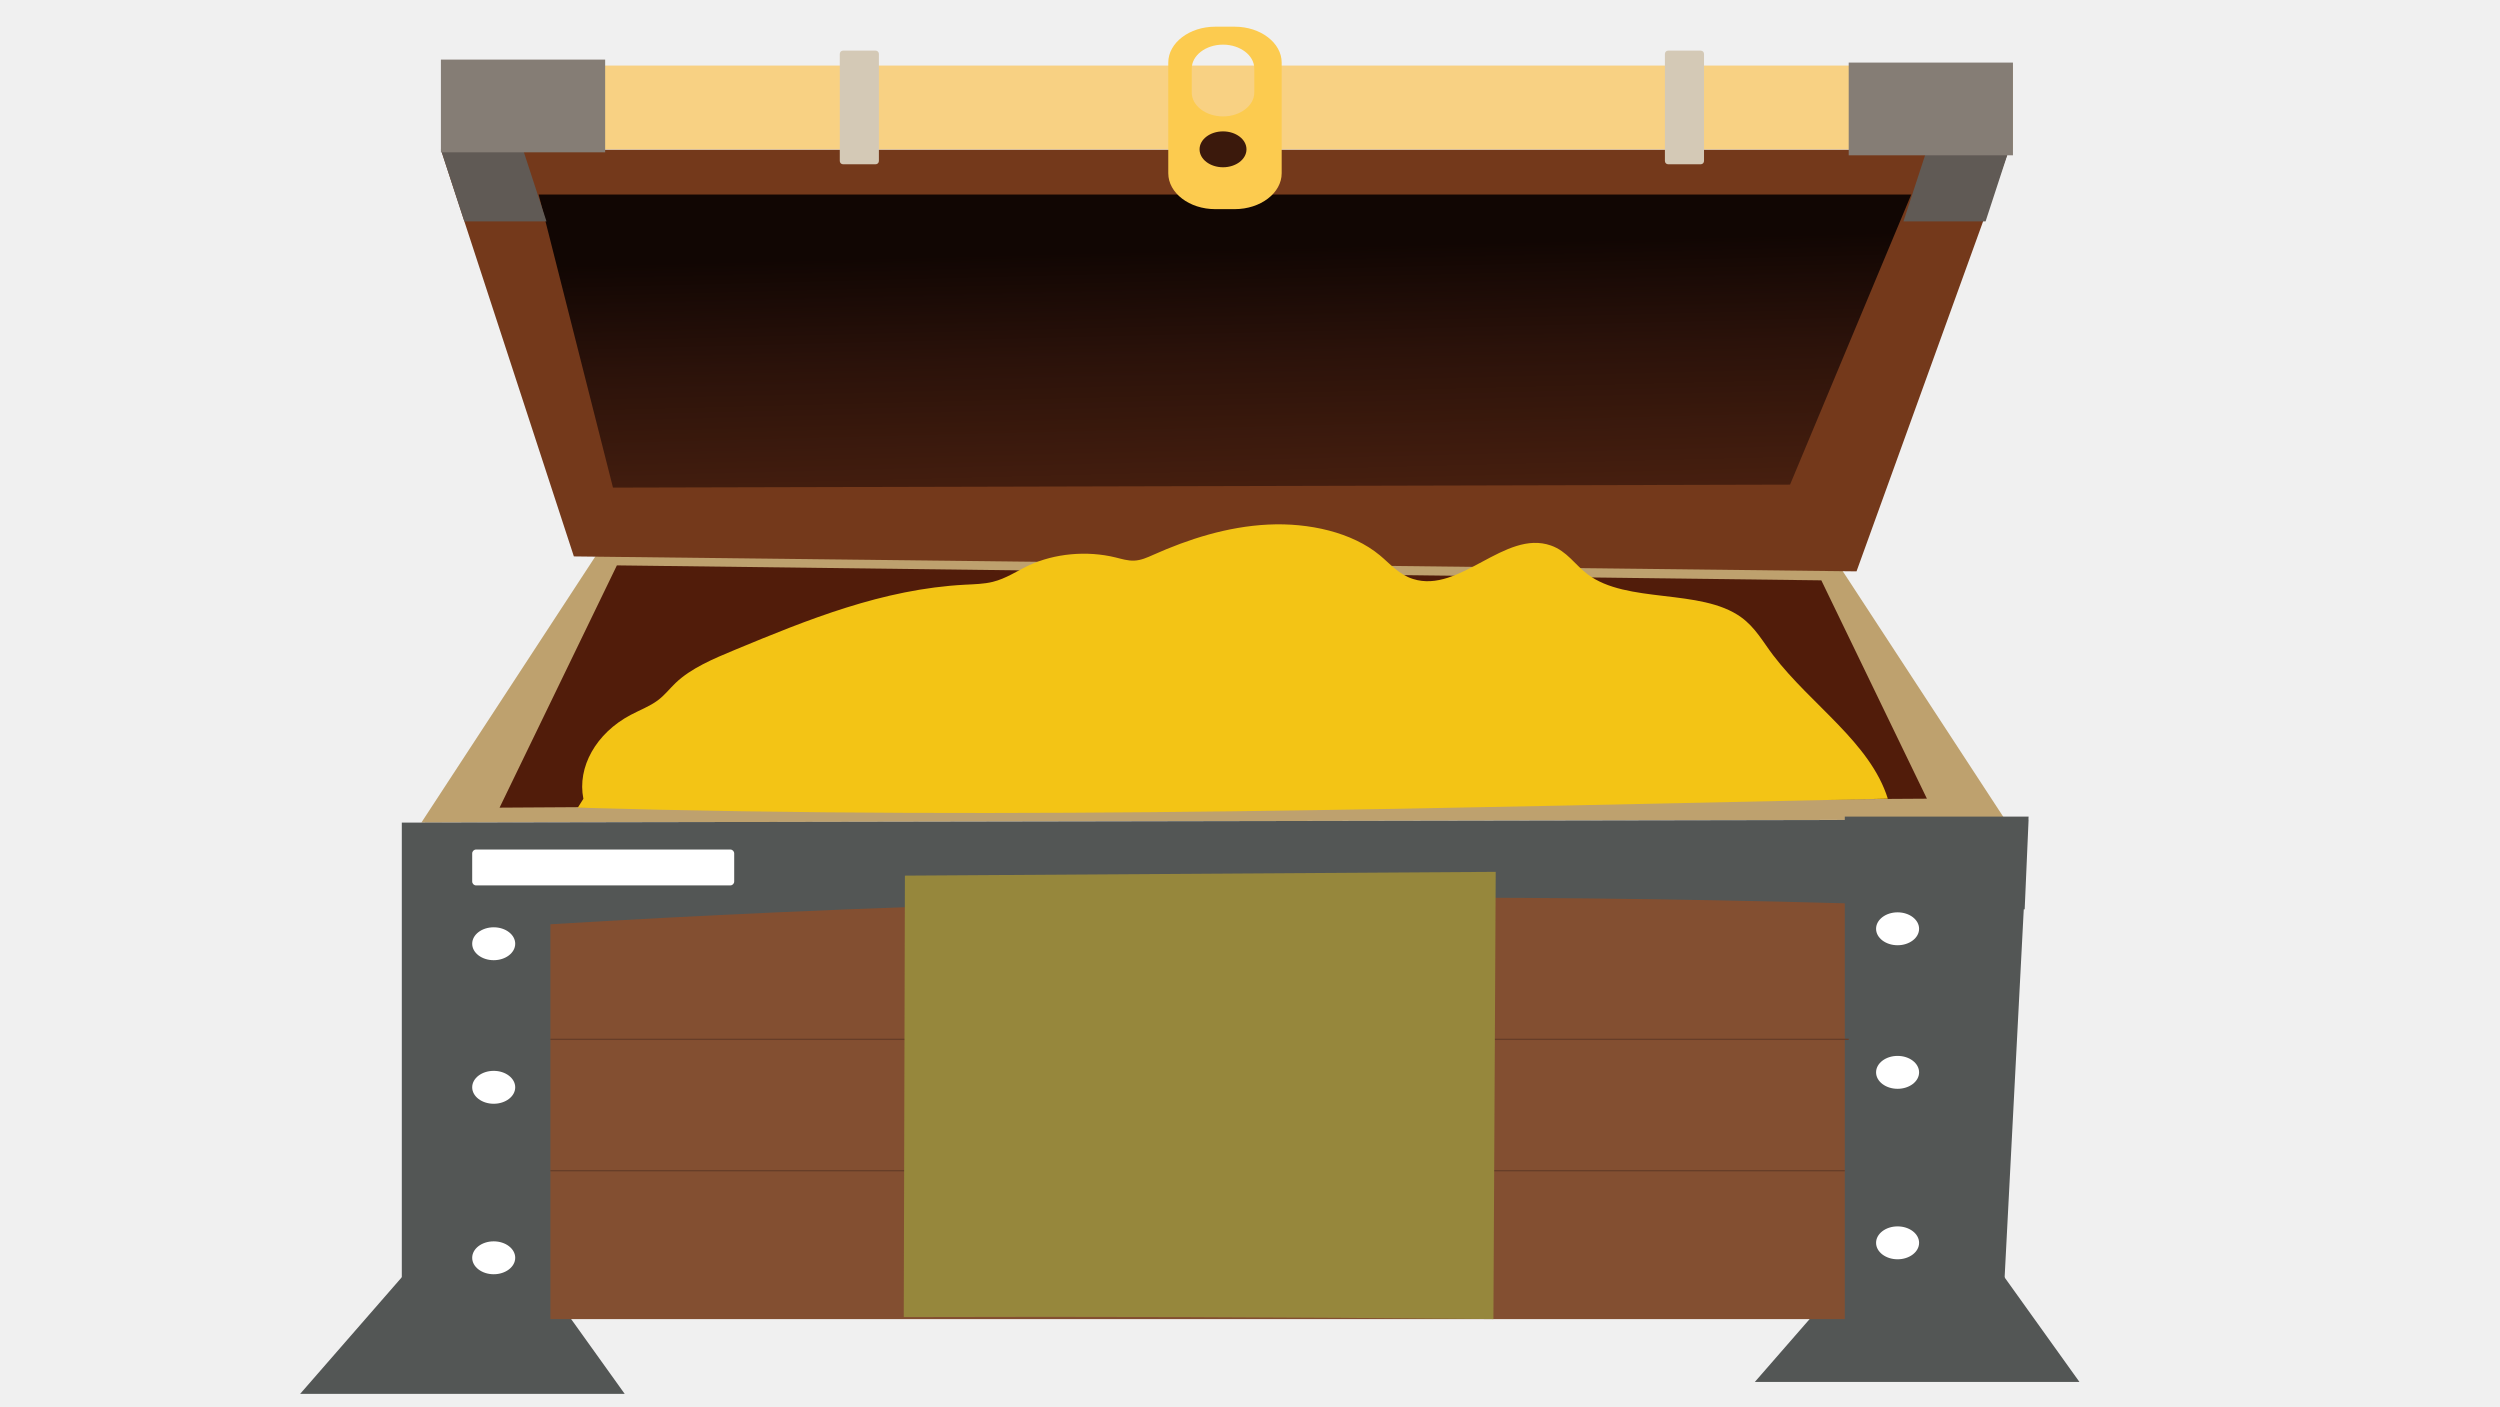
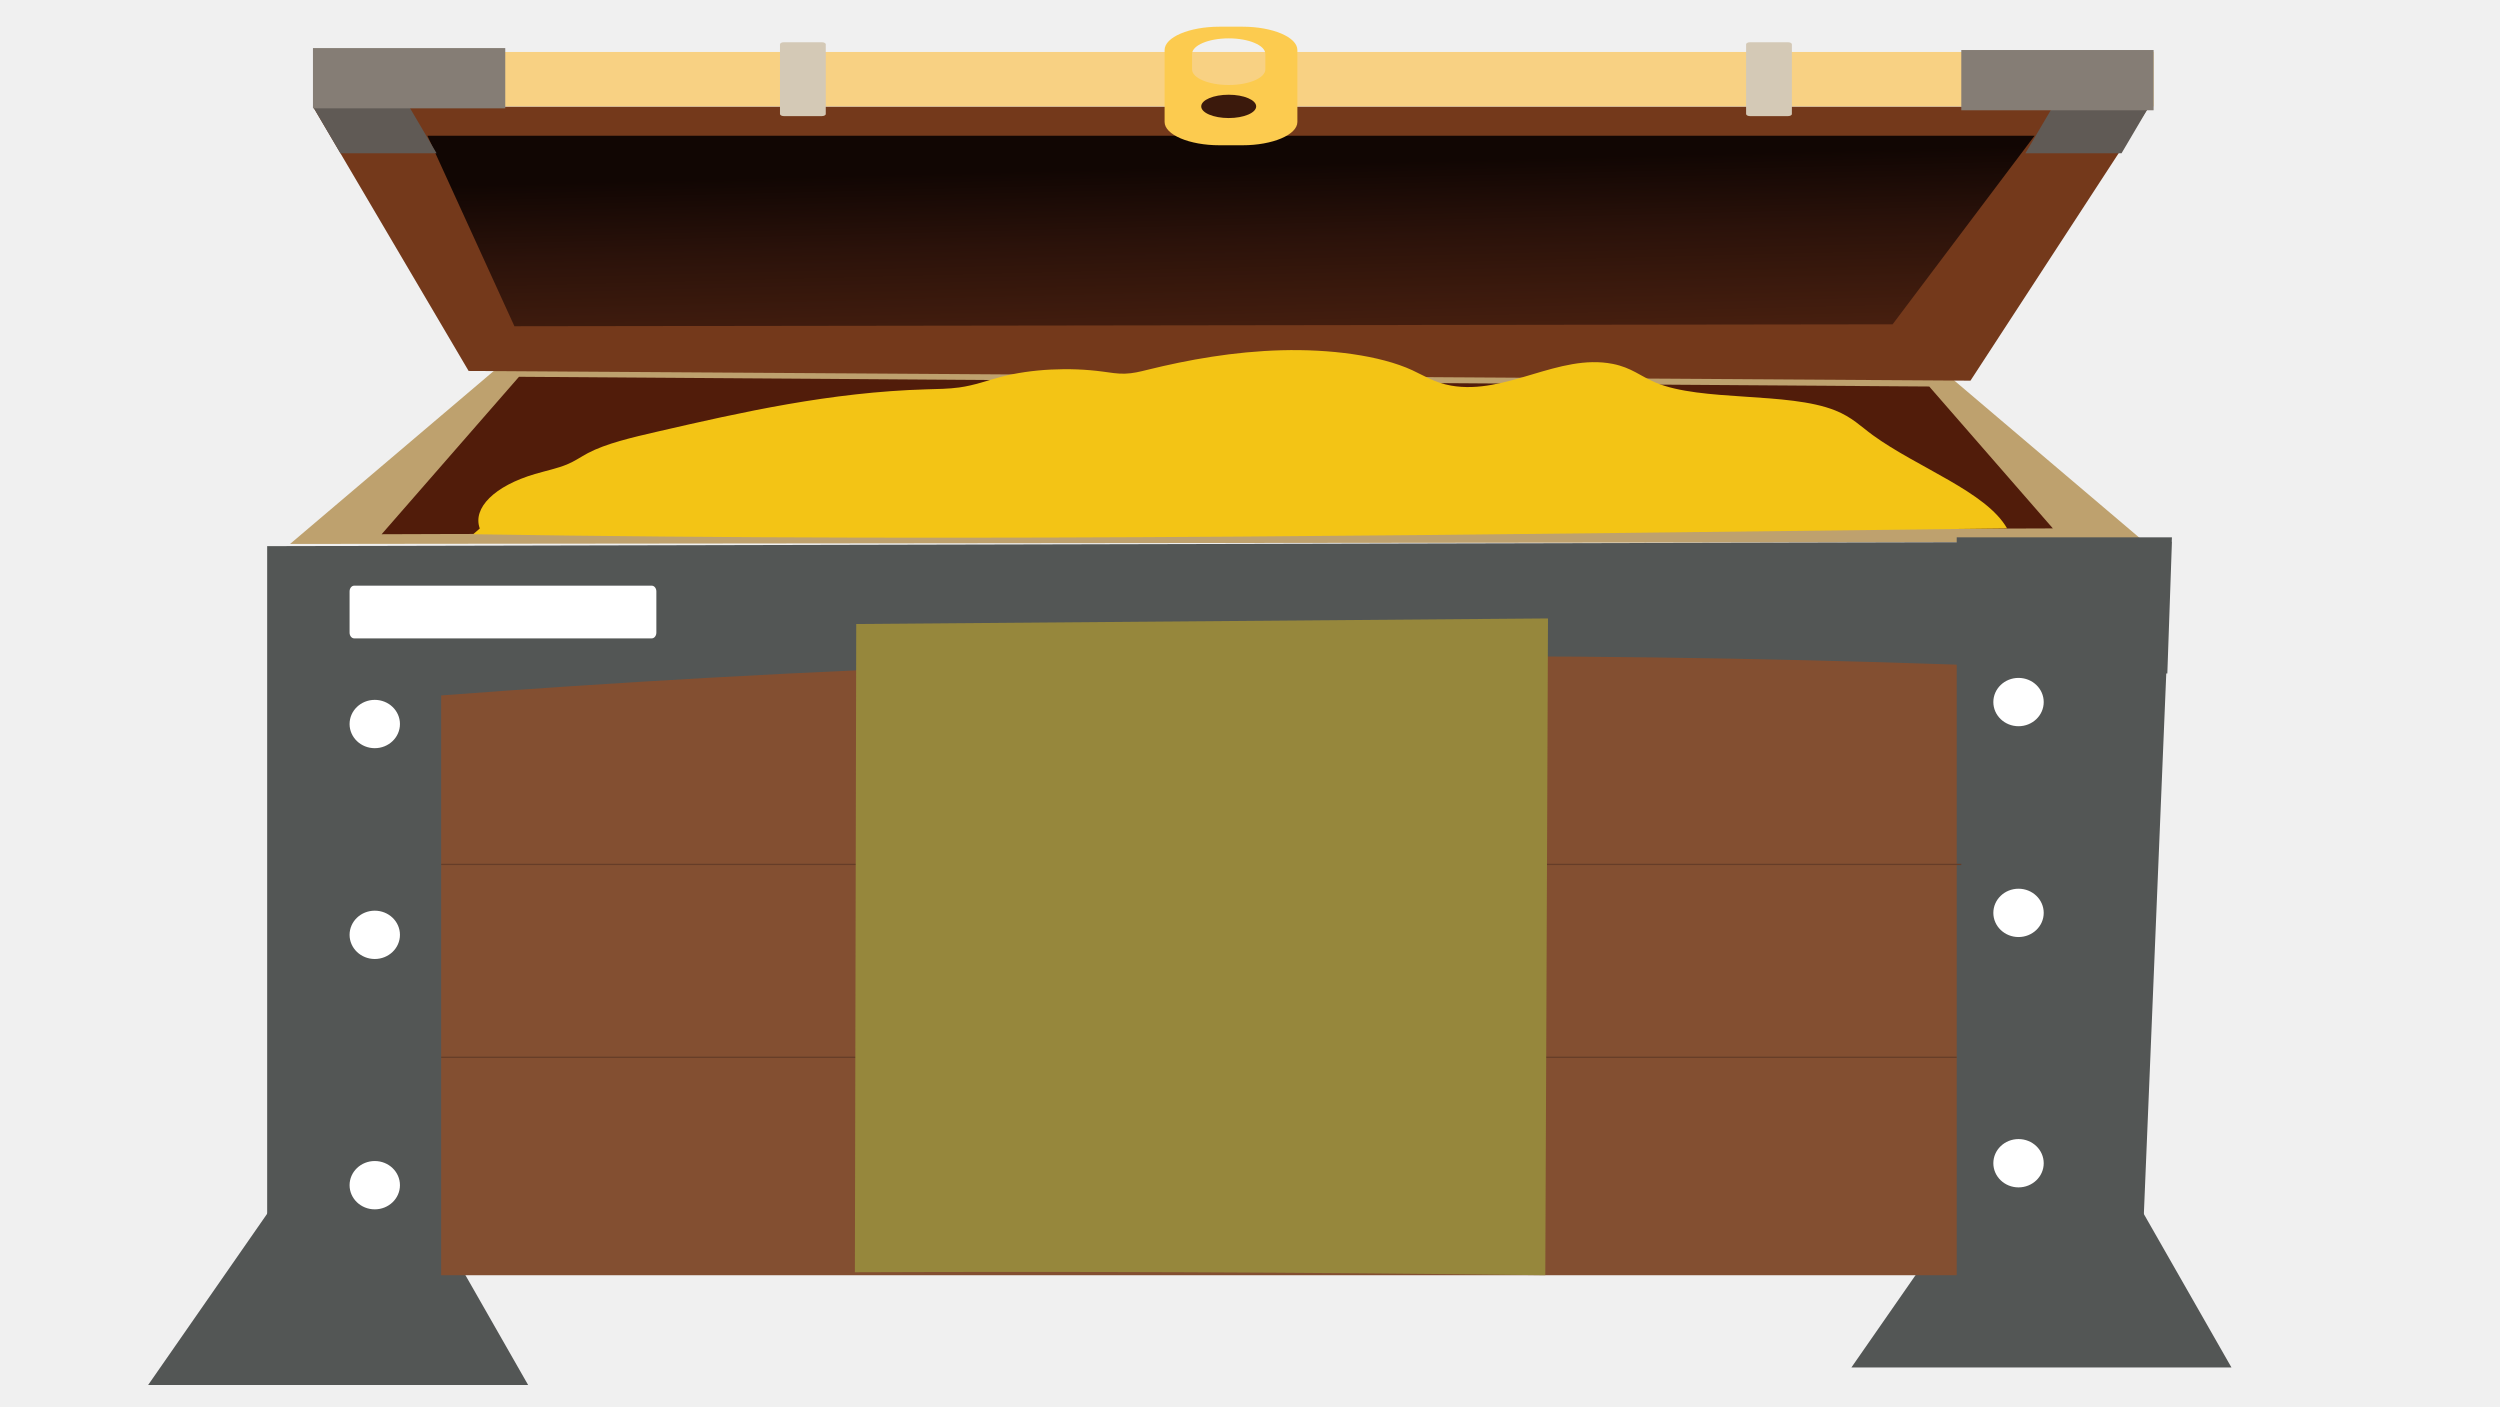
<svg xmlns="http://www.w3.org/2000/svg" version="1.1" id="圖層_1" x="0px" y="0px" viewBox="0 0 3840 2160" style="enable-background:new 0 0 3840 2160;" xml:space="preserve">
  <style type="text/css">
	.st0{fill:#BEA16E;}
	.st1{fill:#511C0A;}
	.st2{fill:#74391B;}
	.st3{fill:url(#SVGID_1_);}
	.st4{fill:#605A55;}
	.st5{fill:#F3C415;}
	.st6{fill:#F8D183;}
	.st7{fill:#857D75;}
	.st8{fill:#D4C9B6;}
	.st9{fill:#FCCB4F;}
	.st10{fill:#3B190C;}
	.st11{fill:#535655;}
	.st12{fill:#834F31;}
	.st13{fill:#FFFFFF;}
	.st14{fill:none;stroke:#663D28;stroke-width:2;stroke-miterlimit:10;}
	.st15{fill:#96873C;}
</style>
-   <path class="st0" d="M3079.87,1258.93c-810.89,1.53-1621.78,3.06-2432.67,4.59c90.1-137.82,180.2-275.65,270.3-413.47  c636.7,7.66,1273.4,15.31,1910.1,22.97C2911.69,1001.66,2995.78,1130.3,3079.87,1258.93z" />
-   <path class="st1" d="M2959.74,1226.77c-730.8,4.59-1461.6,9.19-2192.41,13.78c60.07-124.04,120.13-248.08,180.2-372.12  c616.68,7.66,1233.35,15.31,1850.03,22.97C2851.62,1003.19,2905.68,1114.98,2959.74,1226.77z" />
-   <path class="st2" d="M2851.62,877.62c-656.72-7.66-1313.44-15.31-1970.16-22.97c-68.07-208.27-136.15-416.53-204.22-624.8  c802.88,0,1605.76,0,2408.64,0C3007.8,445.77,2929.71,661.7,2851.62,877.62z" />
-   <linearGradient id="SVGID_1_" gradientUnits="userSpaceOnUse" x1="1896.754" y1="900.087" x2="1881.22" y2="285.35">
-     <stop offset="0" style="stop-color:#582712" />
-     <stop offset="0.575" style="stop-color:#2B120A" />
-     <stop offset="0.843" style="stop-color:#110603" />
-   </linearGradient>
-   <path class="st3" d="M2749.51,744.39c-602.66,1.53-1205.32,3.06-1807.98,4.59c-38.04-150.07-76.08-300.15-114.13-450.22h2108.31  C2873.65,447.31,2811.58,595.85,2749.51,744.39z" />
-   <path class="st4" d="M677.24,229.85c42.05,0,84.09,0,126.14,0c12.01,36.75,24.03,73.51,36.04,110.26H713.28  C701.26,303.36,689.25,266.6,677.24,229.85z" />
-   <path class="st4" d="M3085.88,229.85c-42.05,0-84.09,0-126.14,0c-12.01,36.75-24.03,73.51-36.04,110.26h126.14  C3061.85,303.36,3073.87,266.6,3085.88,229.85z" />
  <g>
-     <path class="st5" d="M896.09,1226.95c-9.78-48.69,19.52-100.75,72.48-128.79c14.05-7.44,29.66-13.35,41.87-22.49   c10.6-7.93,18.12-17.92,27.4-26.77c23.76-22.66,58.06-37.08,91.44-50.93c111.14-46.11,226.71-93.23,352.85-99.86   c14.38-0.76,29.03-1,42.75-4.39c20.54-5.07,37.03-16.65,55.44-25.26c39.35-18.42,89.29-23,133.22-12.22   c9.36,2.3,18.79,5.29,28.6,4.87c10.57-0.45,20.09-4.8,29.23-8.88c54.26-24.2,113.88-43.42,176.56-46.48   c62.69-3.06,128.94,11.85,171.5,47.19c15.89,13.19,29.26,29.5,50.93,36.37c72.08,22.85,141.01-76.34,211.89-51.4   c24.58,8.65,36.92,29.52,56.13,44.08c60.45,45.84,173.64,21.34,235.74,65.89c22.21,15.93,34.01,38.31,49.36,58.43   c58.55,76.77,149.05,134.05,176.22,220.46c-677.1,13.84-1335.34,33.24-2012.21,13.78" />
+     <path class="st0" d="M3293.87,832.53c-949.45,0.99-1898.9,1.99-2848.35,2.98C551.01,745.94,656.51,656.37,762,566.8   c745.5,4.98,1490.99,9.95,2236.49,14.93C3096.95,665.33,3195.41,748.93,3293.87,832.53z" />
+     <path class="st1" d="M3153.21,811.63c-855.68,2.98-1711.35,5.97-2567.04,8.96c70.33-80.61,140.66-161.23,210.99-241.84   c722.05,4.98,1444.1,9.95,2166.15,14.93C3026.62,666.32,3089.91,738.97,3153.21,811.63z" />
+     <path class="st2" d="M3026.62,584.72c-768.94-4.98-1537.87-9.95-2306.81-14.93c-79.7-135.35-159.41-270.7-239.12-406.05   c940.07,0,1880.14,0,2820.22,0C3209.48,304.06,3118.05,444.39,3026.62,584.72z" />
+     <linearGradient id="SVGID_1_" gradientUnits="userSpaceOnUse" x1="1901.128" y1="1542.4" x2="1890.238" y2="1973.39" gradientTransform="matrix(1 0 0 -1 0 2160)">
+       <stop offset="0" style="stop-color:#582712" />
+       <stop offset="0.575" style="stop-color:#2B120A" />
+       <stop offset="0.843" style="stop-color:#110603" />
+     </linearGradient>
+     <path class="st3" d="M2907.06,498.13c-705.64,0.99-1411.28,1.99-2116.92,2.98c-44.54-97.53-89.08-195.07-133.63-292.6h2468.57   C3052.41,305.06,2979.73,401.59,2907.06,498.13z" />
+     <path class="st4" d="M480.69,163.73c49.24,0,98.46,0,147.69,0c14.06,23.88,28.14,47.77,42.2,71.66H522.89   C508.81,211.51,494.75,187.62,480.69,163.73z" />
+     <path class="st4" d="M3300.91,163.73c-49.24,0-98.46,0-147.69,0c-14.06,23.88-28.14,47.77-42.2,71.66h147.69   C3272.77,211.51,3286.84,187.62,3300.91,163.73z" />
+     <g>
+       <path class="st5" d="M736.94,811.74c-11.45-31.64,22.86-65.48,84.86-83.7c16.45-4.84,34.73-8.68,49.02-14.62    c12.41-5.15,21.22-11.65,32.08-17.4c27.82-14.73,67.98-24.1,107.06-33.1c130.13-29.97,265.45-60.59,413.14-64.9    c16.84-0.49,33.99-0.65,50.05-2.85c24.05-3.29,43.36-10.82,64.91-16.42c46.07-11.97,104.55-14.95,155.98-7.94    c10.96,1.49,22,3.44,33.49,3.16c12.38-0.29,23.52-3.12,34.22-5.77c63.53-15.73,133.34-28.22,206.73-30.21    c73.4-1.99,150.97,7.7,200.8,30.67c18.61,8.57,34.26,19.17,59.63,23.64c84.4,14.85,165.1-49.61,248.1-33.4    c28.78,5.62,43.23,19.18,65.72,28.65c70.78,29.79,203.31,13.87,276.02,42.82c26.01,10.35,39.82,24.9,57.79,37.97    c68.55,49.89,174.52,87.12,206.33,143.28c-792.8,8.99-1563.52,21.6-2356.05,8.96" />
+     </g>
+     <g>
+       <rect x="508.81" y="79.81" class="st6" width="2799.12" height="83.6" />
+       <rect x="480.69" y="73.85" class="st7" width="295.39" height="92.56" />
+       <rect x="3012.55" y="76.83" class="st7" width="295.39" height="92.56" />
+       <path class="st8" d="M2746.48,178.34h-58.63c-3.22,0-5.85-1.46-5.85-3.25V68.13c0-1.79,2.63-3.25,5.85-3.25h58.63    c3.22,0,5.85,1.46,5.85,3.25v106.96C2752.34,176.88,2749.7,178.34,2746.48,178.34z" />
+       <path class="st9" d="M1908.38,41h-35.16c-46.41,0-84.4,16.12-84.4,35.83V187.3c0,19.7,37.98,35.83,84.4,35.83h35.16    c46.41,0,84.4-16.12,84.4-35.83V76.83C1992.77,57.12,1954.8,41,1908.38,41z M1943.55,106.68c0,13.13-25.31,23.88-56.26,23.88    s-56.26-10.75-56.26-23.88V82.8c0-13.13,25.31-23.88,56.26-23.88s56.26,10.75,56.26,23.88V106.68z" />
+       <ellipse class="st10" cx="1887.28" cy="163.41" rx="42.2" ry="17.91" />
+       <path class="st8" d="M1262.53,178.34h-58.63c-3.22,0-5.85-1.46-5.85-3.25V68.13c0-1.79,2.63-3.25,5.85-3.25h58.63    c3.22,0,5.85,1.46,5.85,3.25v106.96C1268.38,176.88,1265.75,178.34,1262.53,178.34z" />
+     </g>
  </g>
-   <g>
-     <rect x="701.26" y="100.72" class="st6" width="2390.62" height="128.64" />
-     <rect x="677.24" y="91.54" class="st7" width="252.28" height="142.42" />
-     <rect x="2839.61" y="96.13" class="st7" width="252.28" height="142.42" />
-     <path class="st8" d="M2612.37,252.33h-50.07c-2.75,0-5-2.25-5-5V82.75c0-2.75,2.25-5,5-5h50.07c2.75,0,5,2.25,5,5v164.58   C2617.37,250.08,2615.12,252.33,2612.37,252.33z" />
-     <path class="st9" d="M1896.58,41h-30.03c-39.64,0-72.08,24.81-72.08,55.13v169.98c0,30.32,32.44,55.13,72.08,55.13h30.03   c39.64,0,72.08-24.81,72.08-55.13V96.13C1968.65,65.81,1936.22,41,1896.58,41z M1926.61,142.07c0,20.21-21.62,36.75-48.05,36.75   s-48.05-16.54-48.05-36.75v-36.75c0-20.21,21.62-36.75,48.05-36.75s48.05,16.54,48.05,36.75V142.07z" />
-     <ellipse class="st10" cx="1878.56" cy="229.36" rx="36.04" ry="27.56" />
-     <path class="st8" d="M1344.98,252.33h-50.07c-2.75,0-5-2.25-5-5V82.75c0-2.75,2.25-5,5-5h50.07c2.75,0,5,2.25,5,5v164.58   C1349.98,250.08,1347.73,252.33,1344.98,252.33z" />
-   </g>
-   <path class="st11" d="M959.55,2141H461c56.06-64.32,112.12-128.64,168.18-192.95c64.07,0,128.14,0,192.21,0  C867.45,2012.36,913.5,2076.68,959.55,2141z" />
-   <path class="st11" d="M3194,2122.62h-498.55c56.06-64.32,112.12-128.64,168.18-192.95c64.07,0,128.14,0,192.21,0  C3101.9,1993.99,3147.95,2058.31,3194,2122.62z" />
-   <rect x="707.27" y="1355.41" class="st12" width="2330.56" height="670.74" />
-   <path class="st11" d="M3115.91,1254.34c-94.1,0-188.21,0-282.31,0v5.11c-738.81,1.36-1477.62,2.72-2216.43,4.08  c0,1.53,0,3.06,0,4.59c0,55.13,0,110.26,0,165.39v624.8h228.25v-638.63c114.93-6.94,231.07-13.07,348.38-18.33  c568.67-25.5,1116.01-28.37,1639.8-13.86v675.41h240.26c11.55-222.07,23.1-444.13,34.64-666.2c0.46,0.02,0.93,0.03,1.4,0.05  c2-45.94,4-91.88,6.01-137.82c-0.08,0-0.16,0-0.24,0C3115.75,1257.4,3115.84,1255.87,3115.91,1254.34z" />
-   <ellipse class="st13" cx="758.33" cy="1449.59" rx="33.04" ry="25.27" />
-   <ellipse class="st13" cx="758.33" cy="1670.1" rx="33.04" ry="25.27" />
-   <ellipse class="st13" cx="758.33" cy="1931.97" rx="33.04" ry="25.27" />
-   <ellipse class="st13" cx="2914.69" cy="1426.62" rx="33.04" ry="25.27" />
-   <ellipse class="st13" cx="2914.69" cy="1647.13" rx="33.04" ry="25.27" />
-   <ellipse class="st13" cx="2914.69" cy="1909" rx="33.04" ry="25.27" />
-   <path class="st13" d="M1121.73,1360H731.29c-3.3,0-6-2.7-6-6v-43.13c0-3.3,2.7-6,6-6h390.44c3.3,0,6,2.7,6,6V1354  C1127.73,1357.3,1125.03,1360,1121.73,1360z" />
-   <line class="st14" x1="845.42" y1="1596.45" x2="2839.61" y2="1596.45" />
-   <line class="st14" x1="845.42" y1="1798.2" x2="2833.6" y2="1798.2" />
-   <path class="st15" d="M2293.88,2026.16c-157.29-1.59-314.56-2.63-471.82-3.13c-144.62-0.46-289.25-0.45-433.89,0.01  c0.59-226.02,1.18-452.04,1.77-678.06c302.49-1.94,604.98-3.89,907.48-5.83C2296.24,1568.15,2295.06,1797.15,2293.88,2026.16z" />
+   <path class="st11" d="M811.24,2127.39H227.5c65.64-94.45,131.28-188.9,196.92-283.33c75.02,0,150.04,0,225.05,0  C703.4,1938.49,757.32,2032.94,811.24,2127.39z" />
+   <path class="st11" d="M3427.5,2100.4h-583.74c65.64-94.45,131.28-188.9,196.92-283.33c75.02,0,150.04,0,225.05,0  C3319.66,1911.52,3373.58,2005.97,3427.5,2100.4z" />
+   <rect x="515.85" y="973.81" class="st12" width="2728.79" height="984.94" />
+   <path class="st11" d="M3336.07,825.39c-110.18,0-220.37,0-330.55,0v7.5c-865.05,2-1730.11,3.99-2595.16,5.99c0,2.25,0,4.49,0,6.74  c0,80.95,0,161.91,0,242.86v917.48h267.25v-937.78c134.57-10.19,270.55-19.19,407.91-26.92c665.84-37.45,1306.71-41.66,1920-20.35  v991.79h281.31c13.52-326.09,27.05-652.17,40.56-978.27c0.54,0.03,1.09,0.04,1.64,0.07c2.34-67.46,4.68-134.92,7.04-202.38  c-0.09,0-0.19,0-0.28,0C3335.88,829.89,3335.98,827.64,3336.07,825.39z" />
+   <ellipse class="st13" cx="575.64" cy="1112.1" rx="38.69" ry="37.11" />
+   <ellipse class="st13" cx="575.64" cy="1435.91" rx="38.69" ry="37.11" />
+   <ellipse class="st13" cx="575.64" cy="1820.45" rx="38.69" ry="37.11" />
+   <ellipse class="st13" cx="3100.46" cy="1078.37" rx="38.69" ry="37.11" />
+   <ellipse class="st13" cx="3100.46" cy="1402.18" rx="38.69" ry="37.11" />
+   <ellipse class="st13" cx="3100.46" cy="1786.72" rx="38.69" ry="37.11" />
+   <path class="st13" d="M1001.13,980.55H543.98c-3.86,0-7.03-3.96-7.03-8.81V908.4c0-4.85,3.16-8.81,7.03-8.81h457.16  c3.86,0,7.03,3.96,7.03,8.81v63.33C1008.16,976.58,1005,980.55,1001.13,980.55z" />
+   <line class="st14" x1="677.61" y1="1327.76" x2="3012.55" y2="1327.76" />
+   <line class="st14" x1="677.61" y1="1624.01" x2="3005.52" y2="1624.01" />
+   <path class="st15" d="M2373.57,1958.76c-184.17-2.33-368.31-3.86-552.44-4.6c-169.33-0.68-338.68-0.66-508.03,0.01  c0.69-331.9,1.38-663.79,2.07-995.69c354.18-2.85,708.36-5.71,1062.55-8.56C2376.34,1286.2,2374.95,1622.47,2373.57,1958.76z" />
</svg>
